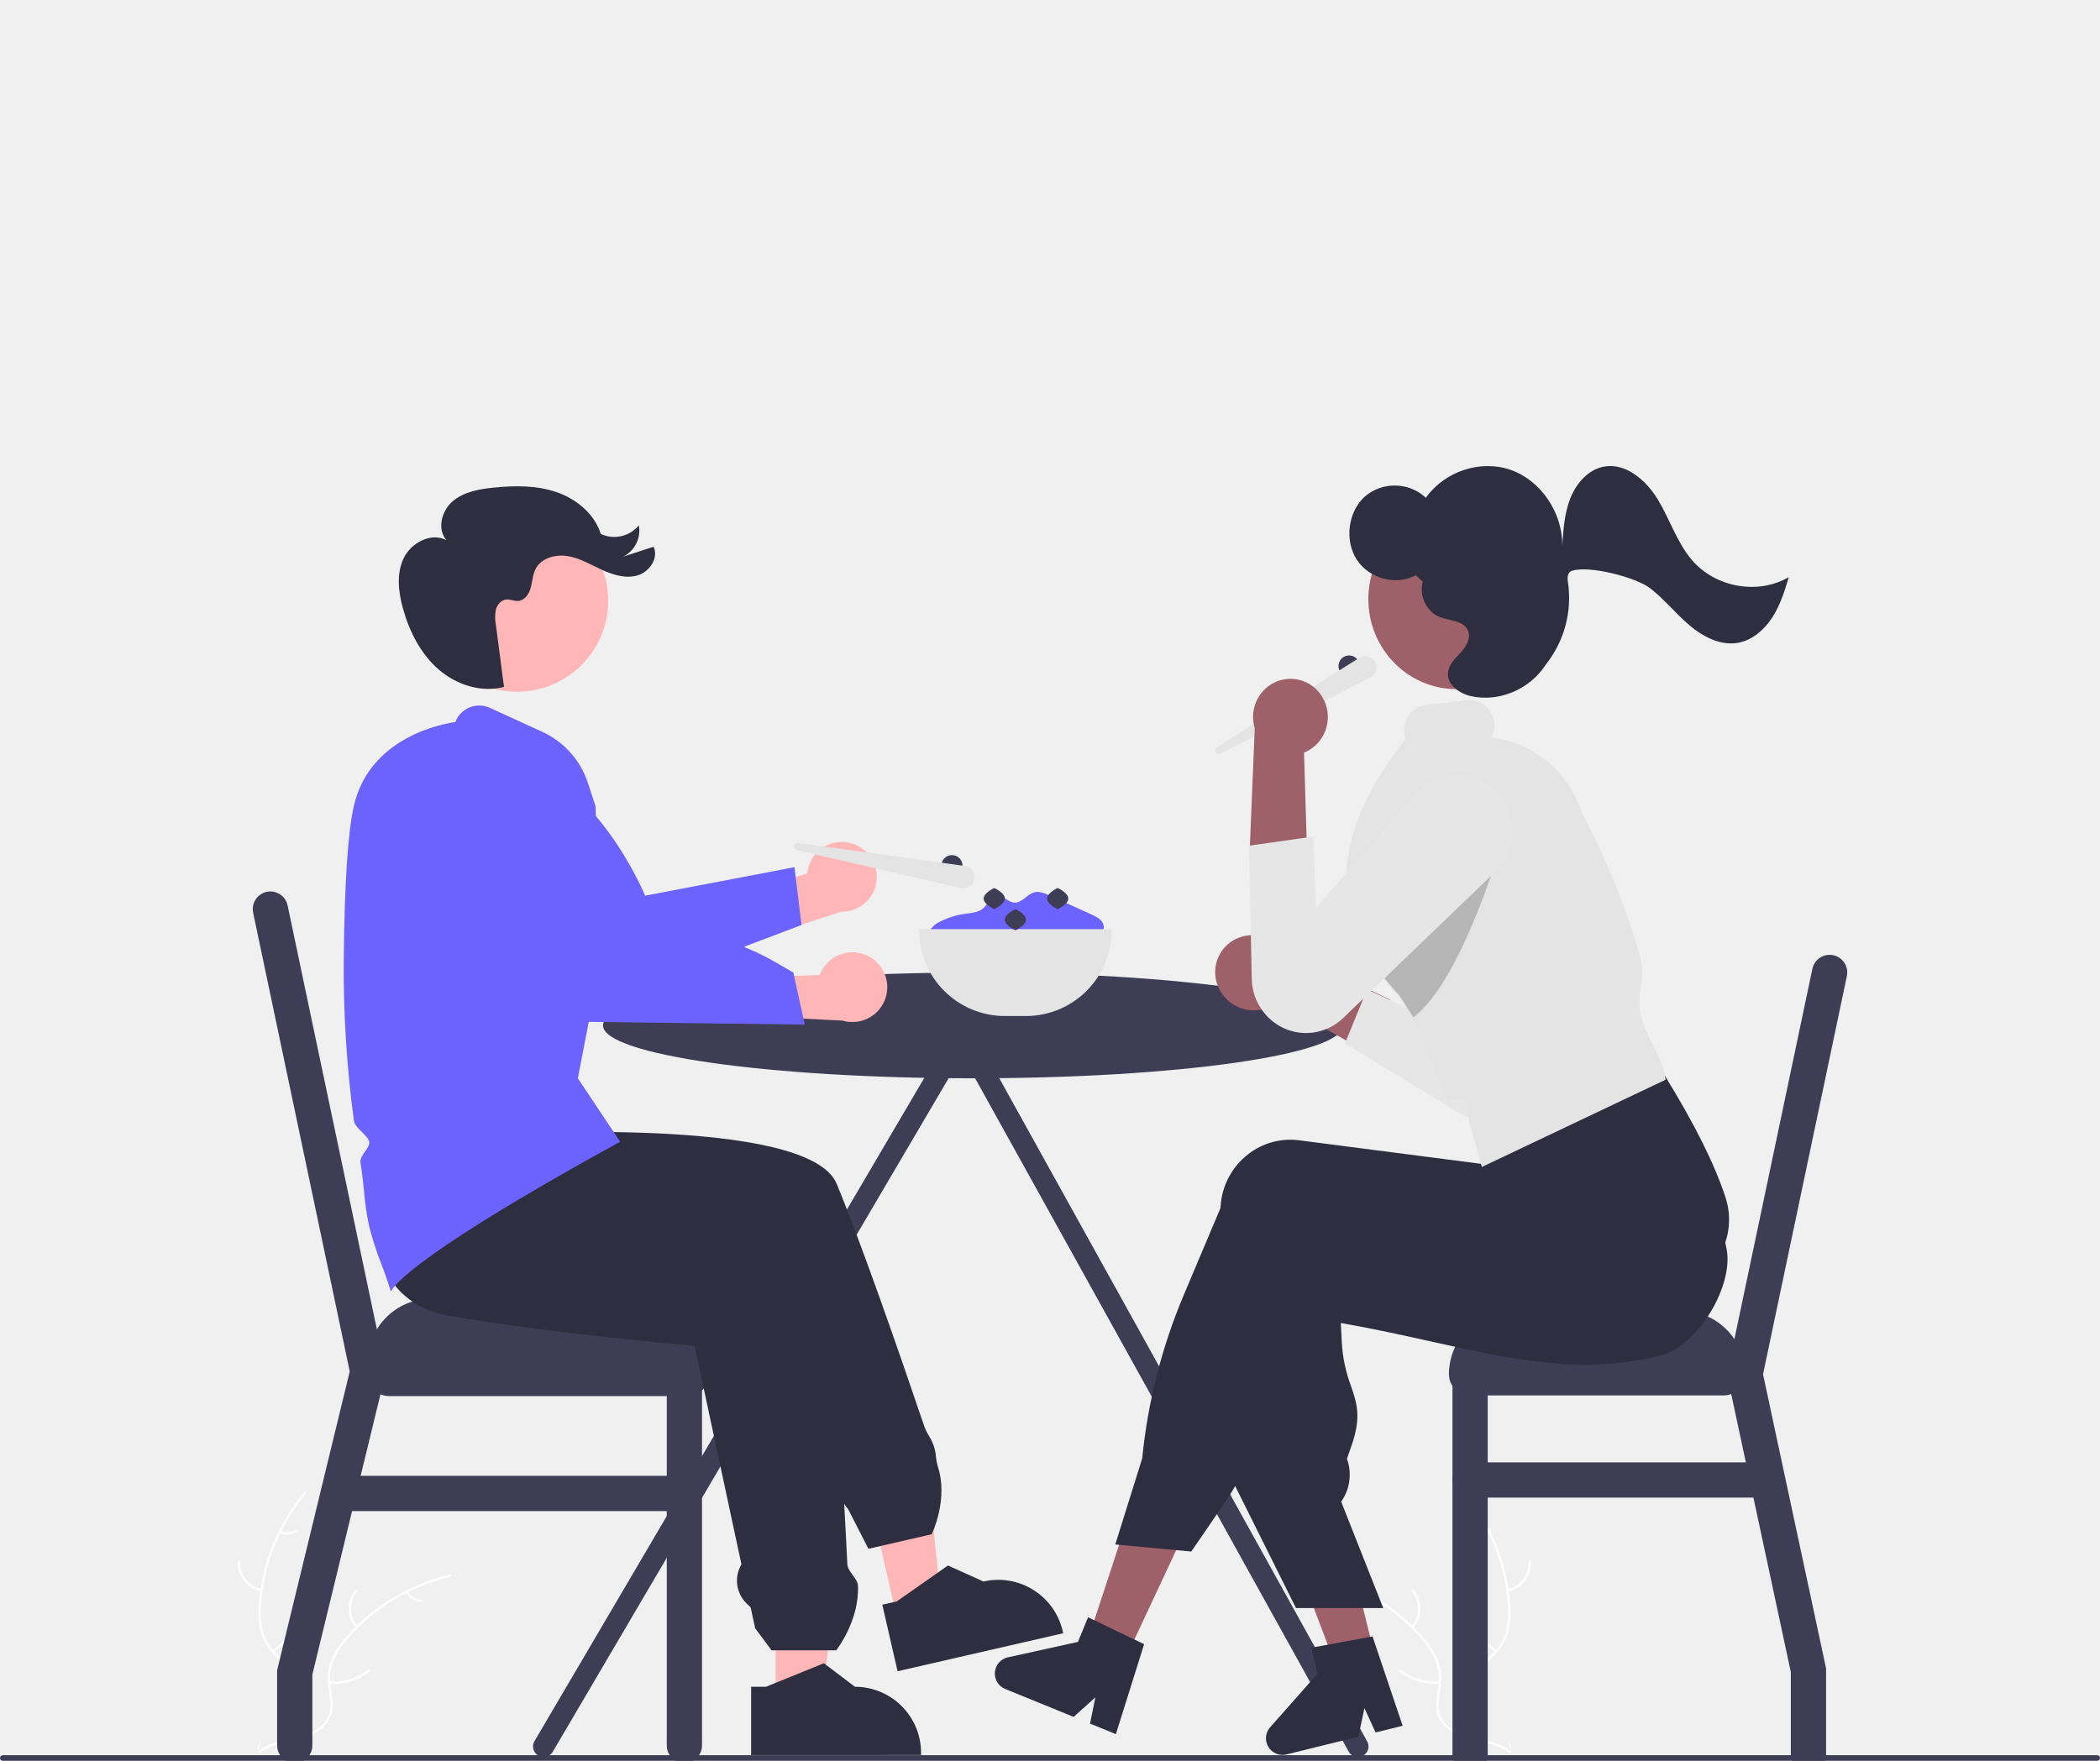
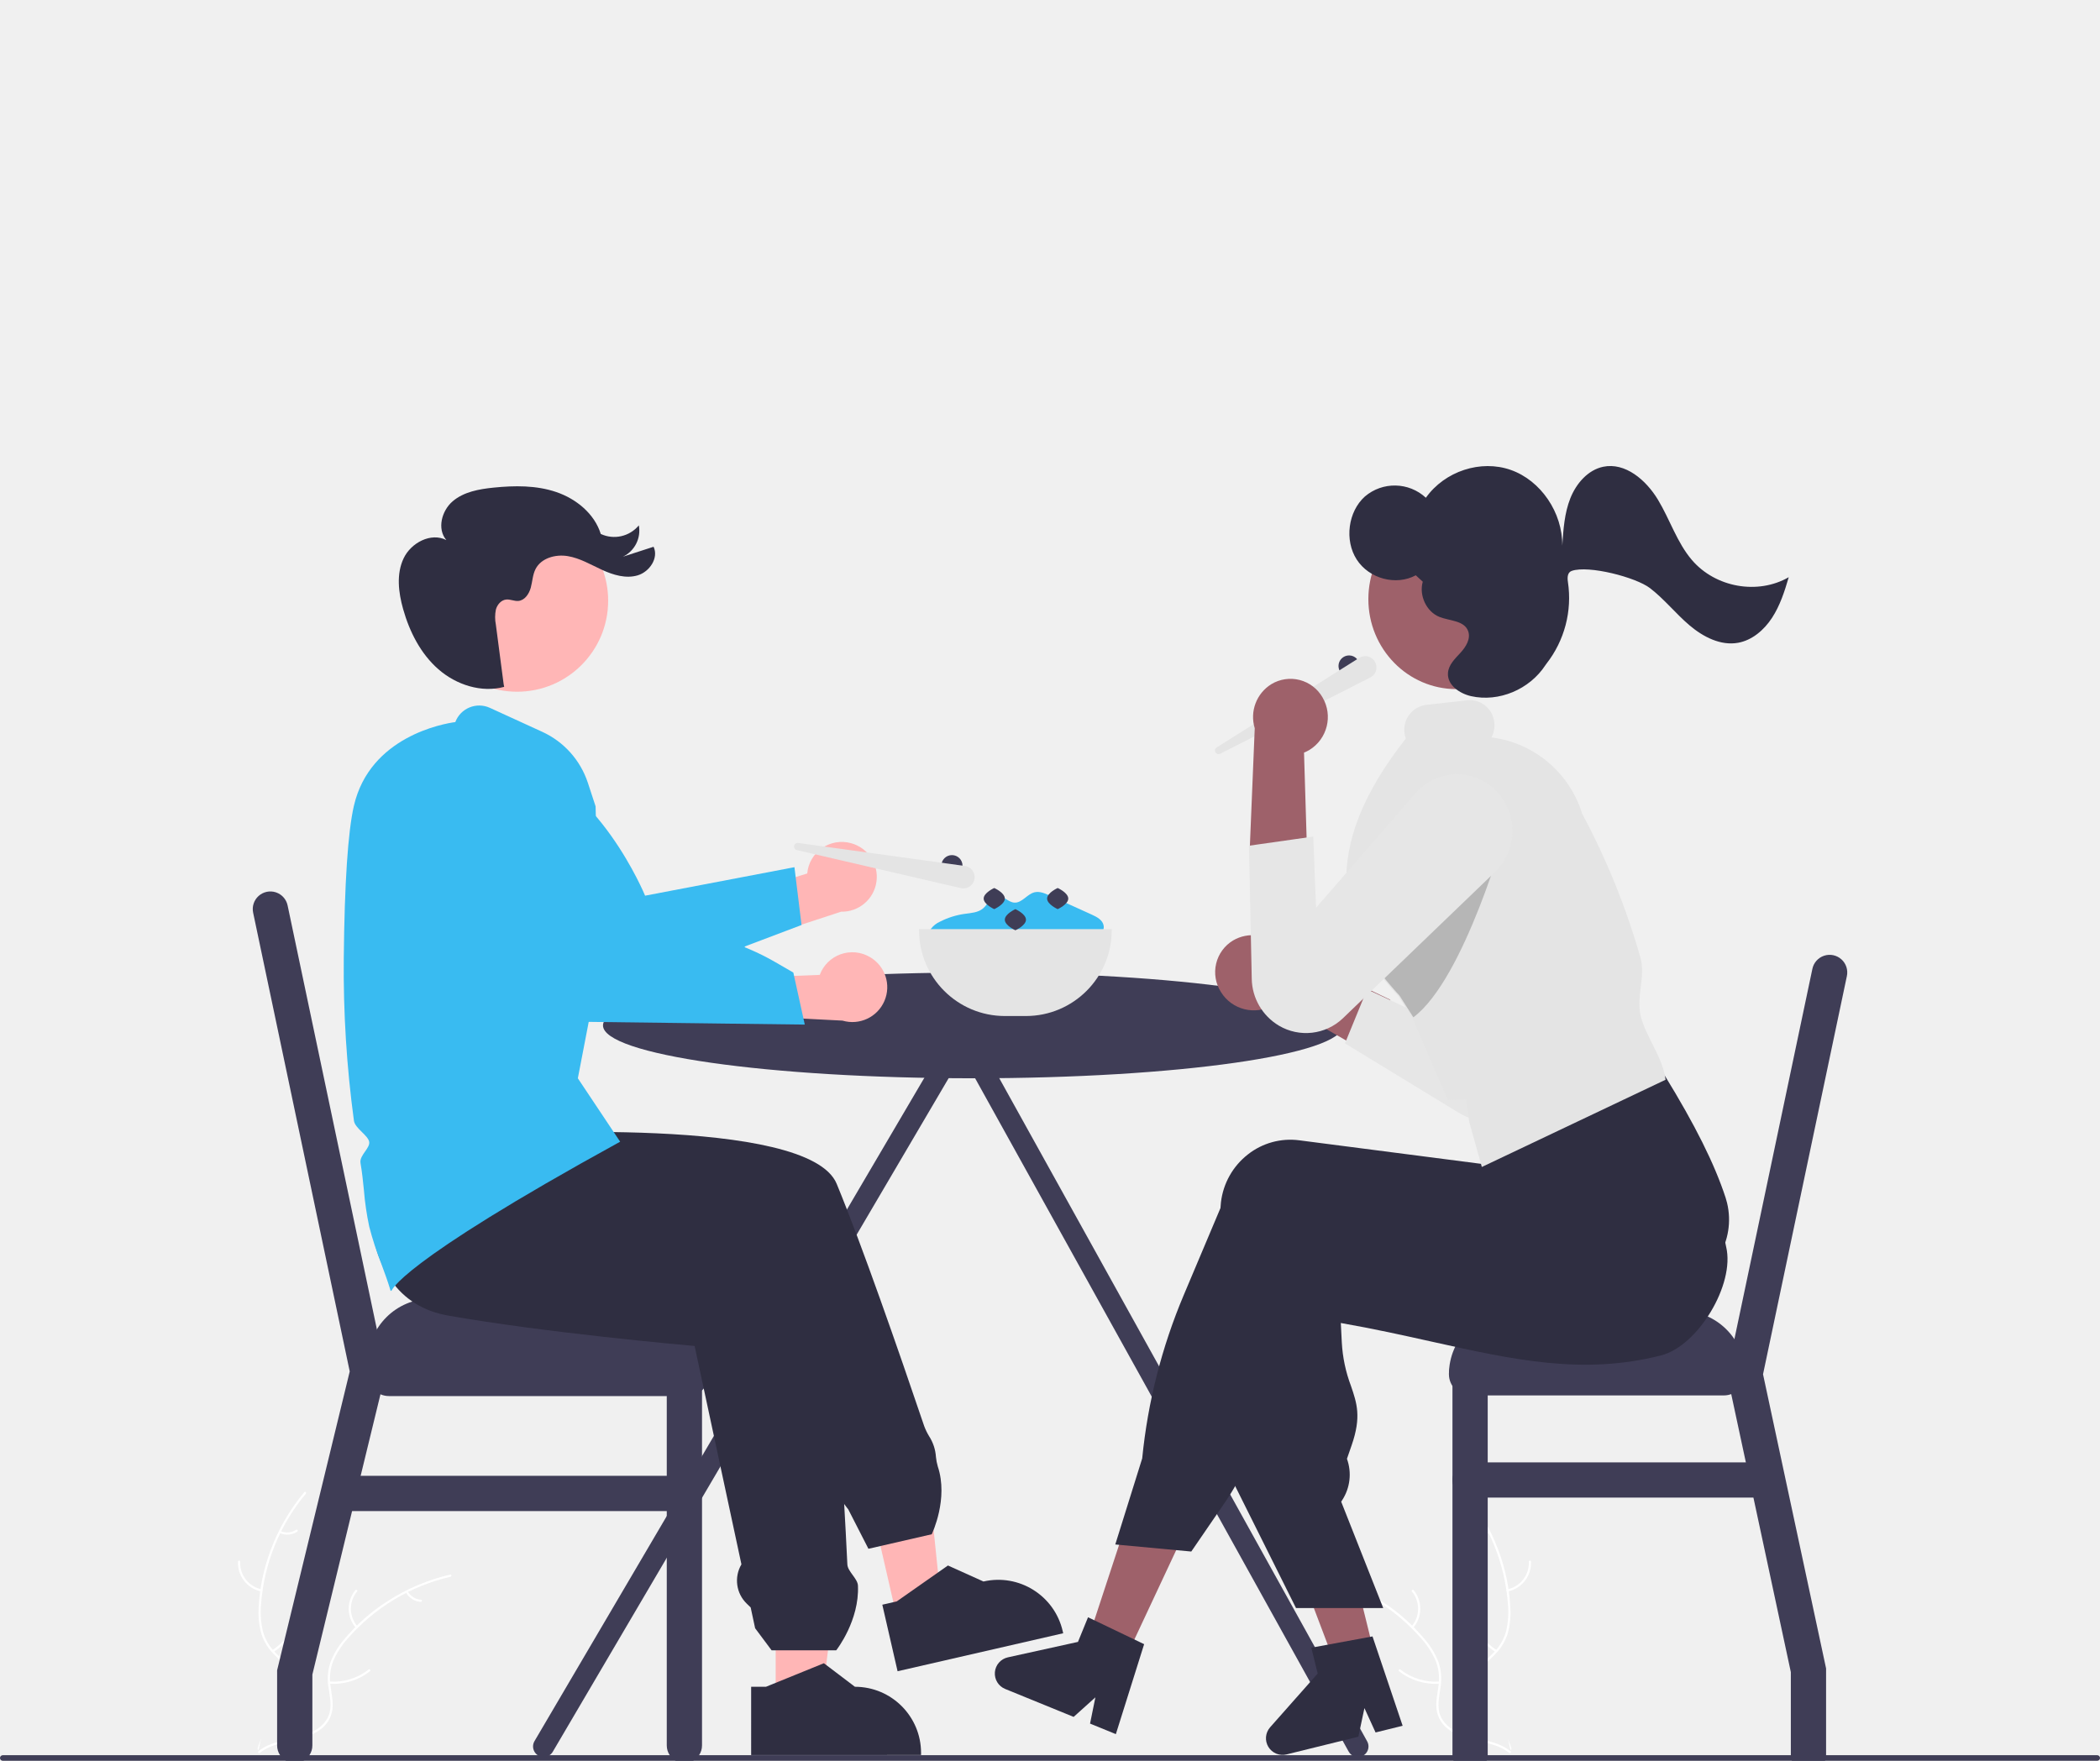
<svg xmlns="http://www.w3.org/2000/svg" data-name="Layer 1" width="893.68" height="749.53" viewBox="0 0 893.68 749.53">
  <path d="M734.918,816.384,567.506,514.546a4.503,4.503,0,0,0-2.234-3.608,4.451,4.451,0,0,0-2.418-.584c-.027-.002-.054-0-.082-.002-.027.002-.055-0-.082.002a4.442,4.442,0,0,0-4.633,4.048L380.625,816.384a4.5,4.5,0,1,0,7.794,4.5L562.652,524.348,727.125,820.884a4.5,4.5,0,1,0,7.794-4.5Z" transform="translate(-153.1599 -75.23499)" fill="#3f3d56" />
  <polygon points="381.871 689.362 400.794 685.02 393.053 609.967 365.125 616.374 381.871 689.362" fill="#ffb6b6" />
  <path d="M549.661,728.34l-26.929,6.178-8.61-16.827-.488-.597a26.776,26.776,0,0,1-6.015-16.579L485.236,641.308l-1.83-.87a11.022,11.022,0,0,1-4.523-15.936l-2.37-6.268-66.862.123-.067-.019-82.106-23.032,8.621-51.391L359.196,558.444c7.611-.494,137.98-8.498,150.024,20.718,10.725,26.018,26.18,70.467,37.257,103.174a25.533,25.533,0,0,0,2.051,4.225,18.443,18.443,0,0,1,2.937,8.865,21.594,21.594,0,0,0,.783,4.056c4.604,13.762-2.41,28.494-2.481,28.642Z" transform="translate(-153.1599 -75.23499)" fill="#2f2e41" />
  <path d="M528.638,758.322l6.152-1.412,21.779-15.278,15.114,6.814.002-0a28.146,28.146,0,0,1,33.725,21.139l.204.891-70.478,16.17Z" transform="translate(-153.1599 -75.23499)" fill="#2f2e41" />
  <path d="M249.245,760.007c1.924-20.941,14.19-41.907,33.864-49.334a96.89,96.89,0,0,0,2.14,66.487c3.322,8.17,7.868,16.911,5.26,25.336-1.622,5.242-5.871,9.35-10.683,11.988-4.812,2.638-10.204,3.994-15.528,5.325l-1.027.907C254.144,801.771,247.321,780.948,249.245,760.007Z" transform="translate(-153.1599 -75.23499)" fill="#f0f0f0" />
  <path d="M283.319,711.061a82.814,82.814,0,0,0-19.081,47.245,35.663,35.663,0,0,0,.764,11.148,20.454,20.454,0,0,0,5.389,9.319c2.373,2.444,5.083,4.67,6.82,7.648a12.524,12.524,0,0,1,.94,10.199c-1.314,4.199-4.059,7.675-6.861,10.981-3.111,3.671-6.401,7.434-7.621,12.208-.148.578-1.036.315-.889-.262,2.121-8.305,9.959-13.235,13.53-20.768,1.666-3.515,2.283-7.554.5-11.15-1.56-3.145-4.352-5.443-6.776-7.897a21.826,21.826,0,0,1-5.609-8.915,32.969,32.969,0,0,1-1.19-11.077,80.345,80.345,0,0,1,5.081-24.592,84.283,84.283,0,0,1,14.368-24.761c.382-.456,1.015.222.635.675Z" transform="translate(-153.1599 -75.23499)" fill="#fff" />
  <path d="M264.308,752.692a12.425,12.425,0,0,1-9.871-12.705.464.464,0,0,1,.927.017,11.505,11.505,0,0,0,9.206,11.8c.584.119.319,1.008-.262.889Z" transform="translate(-153.1599 -75.23499)" fill="#fff" />
  <path d="M269.025,777.692a23.948,23.948,0,0,0,10.246-14.128c.15-.578,1.039-.315.889.262a24.909,24.909,0,0,1-10.692,14.68c-.504.321-.944-.495-.443-.814Z" transform="translate(-153.1599 -75.23499)" fill="#fff" />
  <path d="M272.546,726.985a7.033,7.033,0,0,0,6.651-.552c.5-.327.94.489.443.814a7.881,7.881,0,0,1-7.356.627.479.479,0,0,1-.313-.576.466.466,0,0,1,.576-.313Z" transform="translate(-153.1599 -75.23499)" fill="#fff" />
  <path d="M344.939,745.98c-.306.213-.612.427-.918.648a92.622,92.622,0,0,0-11.54,9.621c-.281.267-.562.542-.835.817A97.644,97.644,0,0,0,311.383,786.761a94.824,94.824,0,0,0-4.76,13.599c-1.711,6.418-3.056,13.512-6.681,18.833a16.267,16.267,0,0,1-1.216,1.604L264.458,821.898c-.079-.037-.158-.065-.238-.102l-1.366.107c.047-.244.101-.496.149-.74.027-.142.061-.284.088-.425.02-.095.041-.189.054-.276.007-.032.014-.063.021-.087.013-.086.034-.165.047-.244q.449-2.116.928-4.233c-0-.008-0-.008.007-.016a139.425,139.425,0,0,1,10.738-31.165c.147-.294.294-.596.457-.891a90.484,90.484,0,0,1,7.728-12.583,79.992,79.992,0,0,1,5.129-6.261,66.518,66.518,0,0,1,16.237-12.997c12.082-6.884,26.231-9.827,39.493-6.285C344.268,745.79,344.6,745.881,344.939,745.98Z" transform="translate(-153.1599 -75.23499)" fill="#f0f0f0" />
  <path d="M344.876,746.418a82.814,82.814,0,0,0-43.679,26.235,35.663,35.663,0,0,0-6.102,9.361,20.454,20.454,0,0,0-1.308,10.685c.423,3.38,1.247,6.789.84,10.213a12.524,12.524,0,0,1-5.39,8.709c-3.577,2.561-7.862,3.684-12.09,4.637-4.694,1.058-9.587,2.082-13.434,5.159-.466.373-1.017-.372-.552-.745,6.694-5.353,15.92-4.572,23.306-8.436,3.447-1.803,6.371-4.656,7.112-8.602.648-3.45-.198-6.966-.656-10.385a21.826,21.826,0,0,1,.889-10.495,32.969,32.969,0,0,1,5.719-9.561A80.345,80.345,0,0,1,318.396,756.616,84.283,84.283,0,0,1,344.775,745.496c.58-.134.677.788.101.921Z" transform="translate(-153.1599 -75.23499)" fill="#fff" />
  <path d="M304.632,768.211a12.425,12.425,0,0,1-.232-16.087c.381-.459,1.112.112.73.571a11.505,11.505,0,0,0,.246,14.964c.395.447-.352.996-.745.552Z" transform="translate(-153.1599 -75.23499)" fill="#fff" />
  <path d="M293.347,791.012a23.948,23.948,0,0,0,16.687-5.112c.467-.371,1.019.374.552.745a24.909,24.909,0,0,1-17.375,5.284c-.596-.047-.456-.963.136-.917Z" transform="translate(-153.1599 -75.23499)" fill="#fff" />
  <path d="M326.687,752.645a7.033,7.033,0,0,0,5.643,3.563c.596.039.456.956-.136.917a7.881,7.881,0,0,1-6.251-3.928.479.479,0,0,1,.096-.648.466.466,0,0,1,.648.096Z" transform="translate(-153.1599 -75.23499)" fill="#fff" />
  <path d="M809.895,760.007c-1.924-20.941-14.19-41.907-33.864-49.334a96.89,96.89,0,0,1-2.14,66.487c-3.322,8.17-7.868,16.911-5.26,25.336,1.622,5.242,5.871,9.35,10.683,11.988,4.812,2.638,10.204,3.994,15.528,5.325l1.027.907C804.996,801.771,811.819,780.948,809.895,760.007Z" transform="translate(-153.1599 -75.23499)" fill="#f0f0f0" />
  <path d="M775.821,711.061a82.814,82.814,0,0,1,19.081,47.245,35.663,35.663,0,0,1-.764,11.148,20.454,20.454,0,0,1-5.389,9.319c-2.373,2.444-5.083,4.67-6.82,7.648a12.524,12.524,0,0,0-.94,10.199c1.314,4.199,4.059,7.675,6.861,10.981,3.111,3.671,6.401,7.434,7.621,12.208.148.578,1.036.315.889-.262-2.121-8.305-9.959-13.235-13.53-20.768-1.666-3.515-2.283-7.554-.5-11.15,1.56-3.145,4.352-5.443,6.776-7.897a21.826,21.826,0,0,0,5.609-8.915,32.97,32.97,0,0,0,1.19-11.077,80.345,80.345,0,0,0-5.081-24.592,84.283,84.283,0,0,0-14.368-24.761c-.382-.456-1.015.222-.635.675Z" transform="translate(-153.1599 -75.23499)" fill="#fff" />
  <path d="M794.832,752.692a12.425,12.425,0,0,0,9.871-12.705.464.464,0,0,0-.927.017,11.505,11.505,0,0,1-9.206,11.8c-.584.119-.319,1.008.262.889Z" transform="translate(-153.1599 -75.23499)" fill="#fff" />
  <path d="M790.115,777.692a23.948,23.948,0,0,1-10.246-14.128c-.15-.578-1.039-.315-.889.262a24.909,24.909,0,0,0,10.692,14.68c.504.321.944-.495.443-.814Z" transform="translate(-153.1599 -75.23499)" fill="#fff" />
  <path d="M786.594,726.985a7.033,7.033,0,0,1-6.651-.552c-.5-.327-.94.489-.443.814a7.881,7.881,0,0,0,7.356.627.479.479,0,0,0,.313-.576.466.466,0,0,0-.576-.313Z" transform="translate(-153.1599 -75.23499)" fill="#fff" />
  <path d="M714.201,745.98c.306.213.612.427.918.648a92.622,92.622,0,0,1,11.54,9.621c.281.267.562.542.835.817A97.644,97.644,0,0,1,747.757,786.761a94.824,94.824,0,0,1,4.76,13.599c1.711,6.418,3.056,13.512,6.681,18.833a16.268,16.268,0,0,0,1.216,1.604l34.268,1.101c.079-.037.158-.065.238-.102l1.366.107c-.047-.244-.101-.496-.149-.74-.027-.142-.061-.284-.088-.425-.02-.095-.041-.189-.054-.276-.007-.032-.014-.063-.021-.087-.013-.086-.034-.165-.047-.244q-.449-2.116-.928-4.233c0-.008 0-.008-.007-.016a139.425,139.425,0,0,0-10.738-31.165c-.147-.294-.294-.596-.457-.891a90.484,90.484,0,0,0-7.728-12.583,79.992,79.992,0,0,0-5.129-6.261,66.519,66.519,0,0,0-16.237-12.997c-12.082-6.884-26.231-9.827-39.493-6.285C714.872,745.79,714.54,745.881,714.201,745.98Z" transform="translate(-153.1599 -75.23499)" fill="#f0f0f0" />
  <path d="M714.264,746.418a82.814,82.814,0,0,1,43.679,26.235,35.663,35.663,0,0,1,6.102,9.361A20.454,20.454,0,0,1,765.353,792.698c-.423,3.38-1.247,6.789-.84,10.213a12.524,12.524,0,0,0,5.39,8.709c3.577,2.561,7.862,3.684,12.09,4.637,4.694,1.058,9.587,2.082,13.434,5.159.466.373,1.017-.372.552-.745-6.694-5.353-15.92-4.572-23.306-8.436-3.447-1.803-6.371-4.656-7.112-8.602-.648-3.45.198-6.966.656-10.385a21.826,21.826,0,0,0-.889-10.495,32.969,32.969,0,0,0-5.719-9.561A80.345,80.345,0,0,0,740.744,756.616,84.283,84.283,0,0,0,714.365,745.496c-.58-.134-.677.788-.101.921Z" transform="translate(-153.1599 -75.23499)" fill="#fff" />
  <path d="M754.508,768.211a12.425,12.425,0,0,0,.232-16.087c-.381-.459-1.112.112-.73.571a11.505,11.505,0,0,1-.246,14.964c-.395.447.352.996.745.552Z" transform="translate(-153.1599 -75.23499)" fill="#fff" />
  <path d="M765.793,791.012a23.948,23.948,0,0,1-16.687-5.112c-.467-.371-1.019.374-.552.745a24.909,24.909,0,0,0,17.375,5.284c.596-.047.456-.963-.136-.917Z" transform="translate(-153.1599 -75.23499)" fill="#fff" />
  <path d="M732.453,752.645a7.033,7.033,0,0,1-5.643,3.563c-.596.039-.456.956.136.917a7.881,7.881,0,0,0,6.251-3.928.479.479,0,0,0-.096-.648.466.466,0,0,0-.648.096Z" transform="translate(-153.1599 -75.23499)" fill="#fff" />
  <path d="M1046.84,823.575a1.193,1.193,0,0,1-1.19,1.19H154.35a1.19,1.19,0,1,1,0-2.38h891.3A1.193,1.193,0,0,1,1046.84,823.575Z" transform="translate(-153.1599 -75.23499)" fill="#3f3d56" />
  <circle cx="574.112" cy="283.5" r="4.5" fill="#3f3d56" />
  <path d="M670.923,393.397l60.667-38.114a4.796,4.796,0,1,1,4.725,8.336l-63.869,32.465a1.546,1.546,0,0,1-1.523-2.687Z" transform="translate(-153.1599 -75.23499)" fill="#e4e4e4" />
-   <path d="M549.212,475.467a4.202,4.202,0,0,1,.069-4.79,9.891,9.891,0,0,1,3.966-3.145,33.101,33.101,0,0,1,10.349-3.27c2.74-.389,5.731-.513,7.857-2.286,2.112-1.761,3.289-5.054,6.025-5.329,2.645-.266,4.679,2.629,7.331,2.809,3.269.222,5.41-3.605,8.591-4.39,2.13-.525,4.319.402,6.317,1.308l11.987,5.438,6.144,2.787c2.146.974,4.566,2.285,4.972,4.606.557,3.19-2.991,5.441-6.024,6.573a96.97,96.97,0,0,1-67.125.008" transform="translate(-153.1599 -75.23499)" fill="#6c63ff" />
+   <path d="M549.212,475.467a4.202,4.202,0,0,1,.069-4.79,9.891,9.891,0,0,1,3.966-3.145,33.101,33.101,0,0,1,10.349-3.27c2.74-.389,5.731-.513,7.857-2.286,2.112-1.761,3.289-5.054,6.025-5.329,2.645-.266,4.679,2.629,7.331,2.809,3.269.222,5.41-3.605,8.591-4.39,2.13-.525,4.319.402,6.317,1.308l11.987,5.438,6.144,2.787c2.146.974,4.566,2.285,4.972,4.606.557,3.19-2.991,5.441-6.024,6.573a96.97,96.97,0,0,1-67.125.008" transform="translate(-153.1599 -75.23499)" fill="#39bbf1" />
  <ellipse cx="414.112" cy="436.5" rx="157.5" ry="22.5" fill="#3f3d56" />
  <rect x="616.612" y="576" width="126" height="18" rx="9" fill="#3f3d56" />
  <path d="M939.111,490.775l-35.67,169.45,9.29,43.37,17.54,81.85v36.79a.776.776,0,0,1-.01.15,6.935,6.935,0,0,1-.44,2.38H915.722a6.935,6.935,0,0,1-.44-2.38.775.775,0,0,1-.01-.15v-35.21l-15.92-74.29-3.22-15-6.23-29.07-1.8-8.42v-.01l1.78-8.44,1.37-6.51,33.18-157.59a7.5,7.5,0,1,1,14.68,3.08Z" transform="translate(-153.1599 -75.23499)" fill="#3f3d56" />
  <path d="M786.272,660.235v162a.776.776,0,0,1-.01.15,6.935,6.935,0,0,1-.44,2.38H771.722a6.935,6.935,0,0,1-.44-2.38.775.775,0,0,1-.01-.15v-162a7.5,7.5,0,0,1,15,0Z" transform="translate(-153.1599 -75.23499)" fill="#3f3d56" />
  <path d="M643.612,558h72a27,27,0,0,1,27,27v0a0,0,0,0,1,0,0h-126a0,0,0,0,1,0,0v0A27,27,0,0,1,643.612,558Z" fill="#3f3d56" />
  <path d="M904.772,712.735h-126a7.5,7.5,0,0,1,0-15h126a7.5,7.5,0,0,1,0,15Z" transform="translate(-153.1599 -75.23499)" fill="#3f3d56" />
  <rect x="309.681" y="648.78" width="145.091" height="20.727" rx="9" transform="translate(611.2922 1243.053) rotate(-180)" fill="#3f3d56" />
  <path d="M317.372,659.265l-2.3,9.48-8.44,34.72-3.64,15-16.9,69.58v30.19a7.392,7.392,0,0,1-1.26,4.15,7.241,7.241,0,0,1-2.57,2.38h-7.34a7.242,7.242,0,0,1-2.57-2.38,7.393,7.393,0,0,1-1.26-4.15v-31.99l18.78-77.3L301.992,659.025l-41.1-195.25a7.495,7.495,0,1,1,14.67-3.08l37.99,180.43,1.75,8.32,2.04,9.7Z" transform="translate(-153.1599 -75.23499)" fill="#3f3d56" />
  <path d="M451.912,659.145v159.09a7.389,7.389,0,0,1-1.26,4.15,7.242,7.242,0,0,1-2.57,2.38h-7.35a7.299,7.299,0,0,1-2.56-2.38,7.392,7.392,0,0,1-1.26-4.15V659.145a7.5,7.5,0,1,1,15,0Z" transform="translate(-153.1599 -75.23499)" fill="#3f3d56" />
  <path d="M309.681,628.053H454.772a0,0,0,0,1,0,0v4.091a27,27,0,0,1-27,27h-91.091a27,27,0,0,1-27-27v-4.091A0,0,0,0,1,309.681,628.053Z" transform="translate(611.2922 1211.962) rotate(-180)" fill="#3f3d56" />
  <path d="M444.408,718.462H299.317a7.5,7.5,0,0,1,0-15H444.408a7.5,7.5,0,0,1,0,15Z" transform="translate(-153.1599 -75.23499)" fill="#3f3d56" />
  <polygon points="477.713 708.651 461.95 701.112 483.603 635.223 506.869 646.349 477.713 708.651" fill="#9e616a" />
  <polygon points="584.542 702.683 567.592 706.865 543.033 642.018 568.051 635.845 584.542 702.683" fill="#9e616a" />
  <path d="M672.735,497.502a16.433,16.433,0,0,0,22.262,5.585,15.742,15.742,0,0,0,2.112-1.531l49.836,28.6L744.781,500.798l-46.994-22.658a16.372,16.372,0,0,0-19.86-2.587A15.755,15.755,0,0,0,672.735,497.502Z" transform="translate(-153.1599 -75.23499)" fill="#9e616a" />
  <path d="M725.519,519.387l8.81,5.369,39.564,24.126a23.328,23.328,0,0,0,32.162-7.423,22.825,22.825,0,0,0,2.909-16.113L791.38,437.492a24.377,24.377,0,0,0-32-18.499,23.209,23.209,0,0,0-14.644,28.195l18.387,62.347-28.185-13.141Z" transform="translate(-153.1599 -75.23499)" fill="#e6e6e6" />
  <path d="M704.691,759.745l-27.124-54.399.003-.125,2.678-99.776c.033-.887.105-1.779.213-2.656A30.352,30.352,0,0,1,692.01,582.364a29.165,29.165,0,0,1,21.754-5.949l77.56,10.037,2.69-10.999.501-.183,74.314-27.235.428.697c9.733,15.836,16.537,47.47,18.39,56.788l.027.134c.039.196.062.315.071.35,3.826,15.901-11.982,42.241-27.729,46.2-33.17,8.455-62.836,1.86-97.186-5.778-12.317-2.74-25.047-5.571-39.069-8.019l.417,8.252a61.84,61.84,0,0,0,3.912,18.562c2.5,7.322,4.475,13.106.299,25.165l-2.02,5.833a19.884,19.884,0,0,1-2.045,17.629l-.406.621L741.805,759.735Z" transform="translate(-153.1599 -75.23499)" fill="#2f2e41" />
  <path d="M660.125,735.688l-32.345-3.006,11.459-36.647a239.265,239.265,0,0,1,17.674-69.517l15.63-37.042c.036-.824.105-1.654.206-2.467a30.347,30.347,0,0,1,11.548-20.425,29.181,29.181,0,0,1,21.753-5.949l77.446,10.022,3.373-28.311,74.334-9.947.34.554c12.993,21.14,21.242,37.69,25.959,52.083.237.734.447,1.483.627,2.229,3.852,16.008-5.763,32.238-21.434,36.179-39.935,10.182-87.957,9.899-151.096-.894L685.044,695.27a111.676,111.676,0,0,1-10.793,19.796Z" transform="translate(-153.1599 -75.23499)" fill="#2f2e41" />
  <ellipse cx="619.789" cy="255.037" rx="37.467" ry="38.302" fill="#9e616a" />
  <path d="M783.768,571.994l-5.376-19.259-1.322-9.5-7.727.258-15.165-35.003-5.89-9.23q-1.802-1.897-3.265-3.648a82.226,82.226,0,0,1-14.555-23.438,61.581,61.581,0,0,1-4.261-19.301c-1.099-19.558,7.145-40.25,25.206-63.254a10.854,10.854,0,0,1-.588-2.522,10.671,10.671,0,0,1,9.278-11.814l17.419-1.956a10.281,10.281,0,0,1,7.623,2.223,10.688,10.688,0,0,1,3.948,7.255,10.928,10.928,0,0,1-1.232,6.319,46.52,46.52,0,0,1,38.61,32.489A308.947,308.947,0,0,1,851.252,482.818c1.193,4.158.662,8.442.148,12.585-.474,3.827-.965,7.785-.14,11.729.839,4.012,2.857,8.036,4.994,12.297,2.448,4.88,4.978,9.926,5.662,15.069l.048.361Z" transform="translate(-153.1599 -75.23499)" fill="#e4e4e4" />
  <path d="M730.931,471.984a81.957,81.957,0,0,0,14.476,23.306c1.045,1.248,2.148,2.473,3.303,3.701l5.927,9.3c21.848-16.377,39.55-80.858,39.55-80.858l-24.651-4.795Z" transform="translate(-153.1599 -75.23499)" opacity="0.2" style="isolation:isolate" />
  <path d="M716.007,372.152a16.471,16.471,0,0,1-5.562,22.29,15.804,15.804,0,0,1-2.345,1.15l1.745,57.435-24.872-15.657,2.156-52.141a16.425,16.425,0,0,1,7.075-18.763A15.719,15.719,0,0,1,716.007,372.152Z" transform="translate(-153.1599 -75.23499)" fill="#9e616a" />
  <path d="M712.031,431.347l-27.352,3.889,1.176,56.642a23.699,23.699,0,0,0,11.586,19.972h0a22.708,22.708,0,0,0,27.125-3.08l64.575-62.112a24.484,24.484,0,0,0,1.804-33.62h0a23.22,23.22,0,0,0-33.268-2.278,23.822,23.822,0,0,0-1.818,1.811l-42.639,49.052Z" transform="translate(-153.1599 -75.23499)" fill="#e6e6e6" />
  <polygon points="330.104 725.568 349.518 725.567 358.754 650.683 330.101 650.684 330.104 725.568" fill="#ffb6b6" />
  <circle cx="220.061" cy="255.703" r="38.748" fill="#ffb6b6" />
  <path d="M509.014,777.735H481.522l-7.009-9.395-1.897-8.852-1.633-1.58a13.628,13.628,0,0,1-2.298-16.76l-19.925-92.961c-5.218-.459-64.069-5.721-104.978-12.961-10.47-1.853-18.644-6.942-24.296-15.126-13.888-20.111-7.939-52.651-7.877-52.977l.069-.363.367-.042,95.555-10.725.129.061c3.171,1.502,77.801,36.932,89.997,49.127,5.507,5.507,17.794,38.228,20.545,73.014.493,6.231-1.281,12.578-2.995,18.716-1.605,5.743-3.263,11.681-2.936,17.294.506,8.662.985,17.748,1.425,27.005.07,1.475,1.182,3.002,2.256,4.478,1.123,1.542,2.183,2.999,2.251,4.524.653,14.784-9.009,27.208-9.107,27.332Z" transform="translate(-153.1599 -75.23499)" fill="#2f2e41" />
  <path d="M515.274,434.144a14.761,14.761,0,0,0-18.593,12.907l-32.195,10.063,1.343,21.056L511.095,463.321a14.841,14.841,0,0,0,4.179-29.177Z" transform="translate(-153.1599 -75.23499)" fill="#ffb6b6" />
-   <path d="M494.268,468.988l-24.062,9.107-.615,1.194a12.14,12.14,0,0,1-16.353,5.229l0,0-54.084,20.47s-24.153-24.17-41.349-45.741l5.861-36.048a69.057,69.057,0,0,1,8.511-23.726c35.266,7.733,55.51,57.032,55.51,57.032l63.558-12.127Z" transform="translate(-153.1599 -75.23499)" fill="#6c63ff" />
+   <path d="M494.268,468.988l-24.062,9.107-.615,1.194a12.14,12.14,0,0,1-16.353,5.229l0,0-54.084,20.47s-24.153-24.17-41.349-45.741l5.861-36.048a69.057,69.057,0,0,1,8.511-23.726c35.266,7.733,55.51,57.032,55.51,57.032l63.558-12.127Z" transform="translate(-153.1599 -75.23499)" fill="#39bbf1" />
  <path d="M367.715,367.615c-9.701,2.62-20.395-.863-27.966-7.471s-12.306-15.97-15.035-25.64c-1.998-7.083-2.946-14.945.208-21.594s11.641-11.135,18.189-7.776c-4.039-4.706-2.021-12.49,2.696-16.516s11.196-5.18,17.366-5.811c8.954-.916,18.203-1.018,26.724,1.883s16.262,9.243,18.929,17.84a13.578,13.578,0,0,0,16.195-3.656,12.301,12.301,0,0,1-6.778,13.338l13.055-4.233c2.245,4.752-1.689,10.634-6.72,12.156s-10.462-.142-15.236-2.34-9.401-4.978-14.586-5.836-11.277.809-13.676,5.486c-1.256,2.45-1.322,5.318-2.051,7.973s-2.577,5.407-5.322,5.624c-1.734.137-3.431-.786-5.16-.597-2.144.234-3.784,2.176-4.355,4.255a16.326,16.326,0,0,0-.015,6.423l3.316,25.348" transform="translate(-153.1599 -75.23499)" fill="#2f2e41" />
-   <path d="M319.709,624.73a.094.094,0,0,1-.022-.002l-.306-.052-.089-.298c-1.114-3.747-2.532-7.583-3.903-11.292a136.16,136.16,0,0,1-5.105-15.736,120.525,120.525,0,0,1-2.256-15.491c-.382-3.78-.778-7.689-1.45-11.538-.299-1.708.833-3.327,1.927-4.892,1.015-1.451,1.973-2.821,1.772-4.118-.206-1.326-1.676-2.782-3.098-4.19-1.558-1.543-3.17-3.14-3.398-4.819a480.113,480.113,0,0,1-4.326-69.164c.321-32,1.767-53.812,4.298-64.831,6.806-29.627,38.249-35.034,43.171-35.701A10.868,10.868,0,0,1,361.623,376.545l22.341,10.227a36.371,36.371,0,0,1,19.338,21.597l3.319,10.118,1.662,67.919L399.07,534.235l18,27C321.136,613.905,320.018,624.73,319.709,624.73Z" transform="translate(-153.1599 -75.23499)" fill="#6c63ff" />
+   <path d="M319.709,624.73a.094.094,0,0,1-.022-.002l-.306-.052-.089-.298c-1.114-3.747-2.532-7.583-3.903-11.292a136.16,136.16,0,0,1-5.105-15.736,120.525,120.525,0,0,1-2.256-15.491c-.382-3.78-.778-7.689-1.45-11.538-.299-1.708.833-3.327,1.927-4.892,1.015-1.451,1.973-2.821,1.772-4.118-.206-1.326-1.676-2.782-3.098-4.19-1.558-1.543-3.17-3.14-3.398-4.819a480.113,480.113,0,0,1-4.326-69.164c.321-32,1.767-53.812,4.298-64.831,6.806-29.627,38.249-35.034,43.171-35.701A10.868,10.868,0,0,1,361.623,376.545l22.341,10.227a36.371,36.371,0,0,1,19.338,21.597l3.319,10.118,1.662,67.919L399.07,534.235l18,27C321.136,613.905,320.018,624.73,319.709,624.73Z" transform="translate(-153.1599 -75.23499)" fill="#39bbf1" />
  <path d="M472.817,793.257l6.312-0L503.773,783.235l13.208,10.021h.002A28.146,28.146,0,0,1,545.128,821.4v.915l-72.31.003Z" transform="translate(-153.1599 -75.23499)" fill="#2f2e41" />
  <path d="M523.335,482.612a14.761,14.761,0,0,0-21.317,7.609L468.313,491.535,463.772,507.235l47.917,2.453a14.841,14.841,0,0,0,11.647-27.076Z" transform="translate(-153.1599 -75.23499)" fill="#ffb6b6" />
-   <path d="M495.649,511.381l-34.623-.432-4.383-.059-70.441-.888s-19.129-18.249-35.785-37.038l2.335-16.886a68.991,68.991,0,0,1,23.132-42.716c23.856,15.94,37.691,47.493,37.691,47.493L436.772,471.235h0a101.559,101.559,0,0,1,46.372,13.581l7.628,4.419Z" transform="translate(-153.1599 -75.23499)" fill="#6c63ff" />
+   <path d="M495.649,511.381l-34.623-.432-4.383-.059-70.441-.888s-19.129-18.249-35.785-37.038l2.335-16.886a68.991,68.991,0,0,1,23.132-42.716c23.856,15.94,37.691,47.493,37.691,47.493L436.772,471.235h0a101.559,101.559,0,0,1,46.372,13.581l7.628,4.419Z" transform="translate(-153.1599 -75.23499)" fill="#39bbf1" />
  <path d="M750.07,809.859l-11.52,2.843-4.74-10.369-2.582,12.176-30.554,7.54a7.074,7.074,0,0,1-6.993-11.557l20.241-22.873-2.714-10.995,26.042-4.802Z" transform="translate(-153.1599 -75.23499)" fill="#2f2e41" />
  <path d="M628.028,813.414,617.043,808.93l2.273-11.172-9.256,8.322L580.923,794.187a7.074,7.074,0,0,1,1.152-13.459l29.827-6.572,4.28-10.486,23.877,11.45Z" transform="translate(-153.1599 -75.23499)" fill="#2f2e41" />
  <path d="M589.771,507.735h-9a36.541,36.541,0,0,1-36.5-36.5v-.5h82v.5A36.541,36.541,0,0,1,589.771,507.735Z" transform="translate(-153.1599 -75.23499)" fill="#e4e4e4" />
  <path d="M580.772,457.735c0,2.485-4.5,4.5-4.5,4.5s-4.5-2.015-4.5-4.5,4.5-4.5,4.5-4.5S580.772,455.25,580.772,457.735Z" transform="translate(-153.1599 -75.23499)" fill="#3f3d56" />
  <path d="M607.772,457.735c0,2.485-4.5,4.5-4.5,4.5s-4.5-2.015-4.5-4.5,4.5-4.5,4.5-4.5S607.772,455.25,607.772,457.735Z" transform="translate(-153.1599 -75.23499)" fill="#3f3d56" />
  <path d="M589.772,466.735c0,2.485-4.5,4.5-4.5,4.5s-4.5-2.015-4.5-4.5,4.5-4.5,4.5-4.5S589.772,464.25,589.772,466.735Z" transform="translate(-153.1599 -75.23499)" fill="#3f3d56" />
  <circle cx="405.112" cy="368.5" r="4.5" fill="#3f3d56" />
  <path d="M492.826,434.064l70.973,9.802a4.796,4.796,0,1,1-1.74,9.423l-69.794-16.187a1.546,1.546,0,0,1,.561-3.037Z" transform="translate(-153.1599 -75.23499)" fill="#e4e4e4" />
  <path d="M579.07,210.448V75.235h-9V210.448a49.498,49.498,0,0,0-45,49.287V273.235h31.5a18,18,0,0,0,36,0h31.5V259.735A49.498,49.498,0,0,0,579.07,210.448Z" transform="translate(-153.1599 -75.23499)" fill="#f0f0f0" />
  <path d="M694.945,176.645V75.235h-6.75V176.645a37.123,37.123,0,0,0-33.75,36.965V223.735h23.625a13.5,13.5,0,1,0,27,0h23.625V213.61A37.123,37.123,0,0,0,694.945,176.645Z" transform="translate(-153.1599 -75.23499)" fill="#f0f0f0" />
  <path d="M466.945,176.645V75.235h-6.75V176.645a37.123,37.123,0,0,0-33.75,36.965V223.735h23.625a13.5,13.5,0,1,0,27,0h23.625V213.61A37.123,37.123,0,0,0,466.945,176.645Z" transform="translate(-153.1599 -75.23499)" fill="#f0f0f0" />
  <path d="M873.208,313.66c-6.369-7.427-9.396-17.281-14.488-25.714-5.091-8.434-13.951-15.982-23.311-14.019-6.452,1.353-11.438,7.046-13.963,13.394-2.524,6.348-2.997,13.348-3.439,20.205.156-14.093-9.128-27.755-21.918-32.252-12.789-4.497-28.095.519-36.132,11.841a19.529,19.529,0,0,0-25.938-.544c-7.188,6.425-8.779,18.653-3.493,26.848s16.736,11.248,25.137,6.703l2.97,2.732c-1.672,5.847,1.57,12.755,7.021,14.956,4.419,1.785,10.659,1.488,12.312,6.126,1.156,3.241-1.004,6.7-3.302,9.19-2.297,2.49-5.025,5.062-5.301,8.508-.417,5.199,4.956,8.842,9.84,9.939,11.777,2.645,24.845-2.809,31.633-13.202q.196-.301.427-.602a45.48,45.48,0,0,0,9.148-34.775c-.382-2.402.003-4.189,1.659-4.758,7.159-2.459,27.215,2.702,33.285,7.366,6.07,4.664,10.931,10.837,16.778,15.803,5.847,4.965,13.298,8.796,20.722,7.443,5.946-1.083,11.004-5.4,14.406-10.606,3.402-5.207,5.36-11.276,7.114-17.307C901.227,328.529,883.233,325.35,873.208,313.66Z" transform="translate(-153.1599 -75.23499)" fill="#2f2e41" />
</svg>
